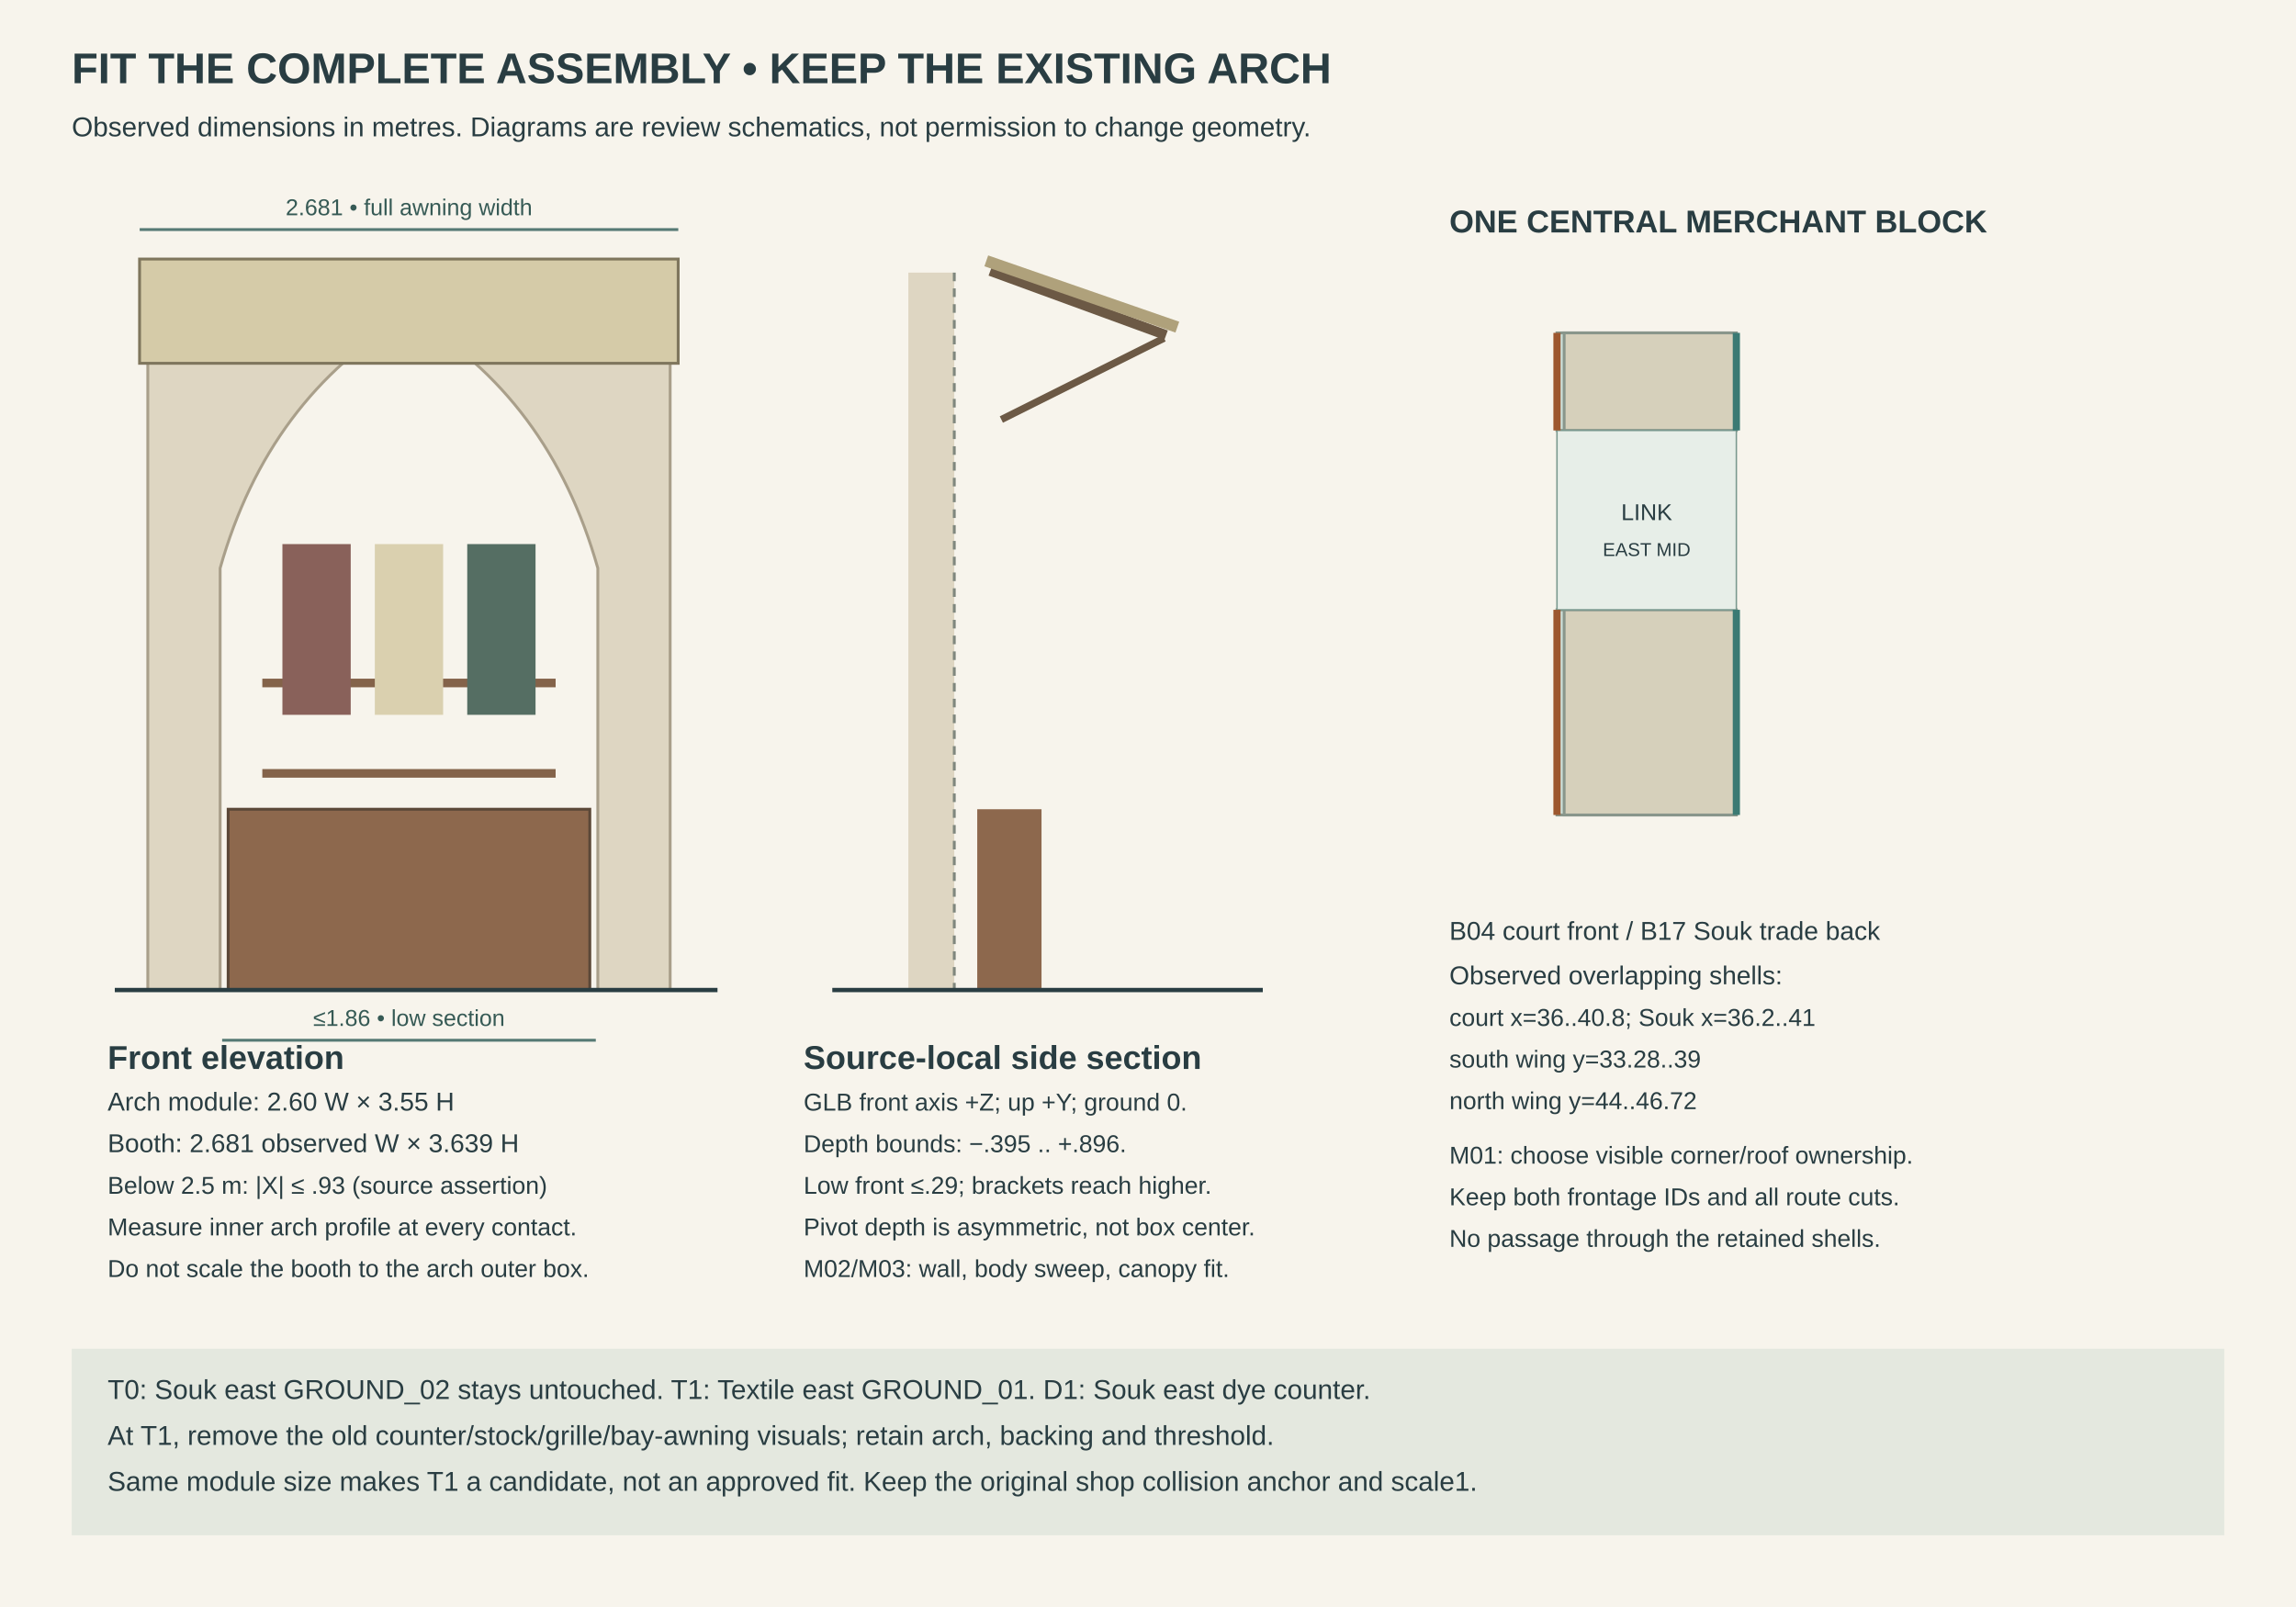
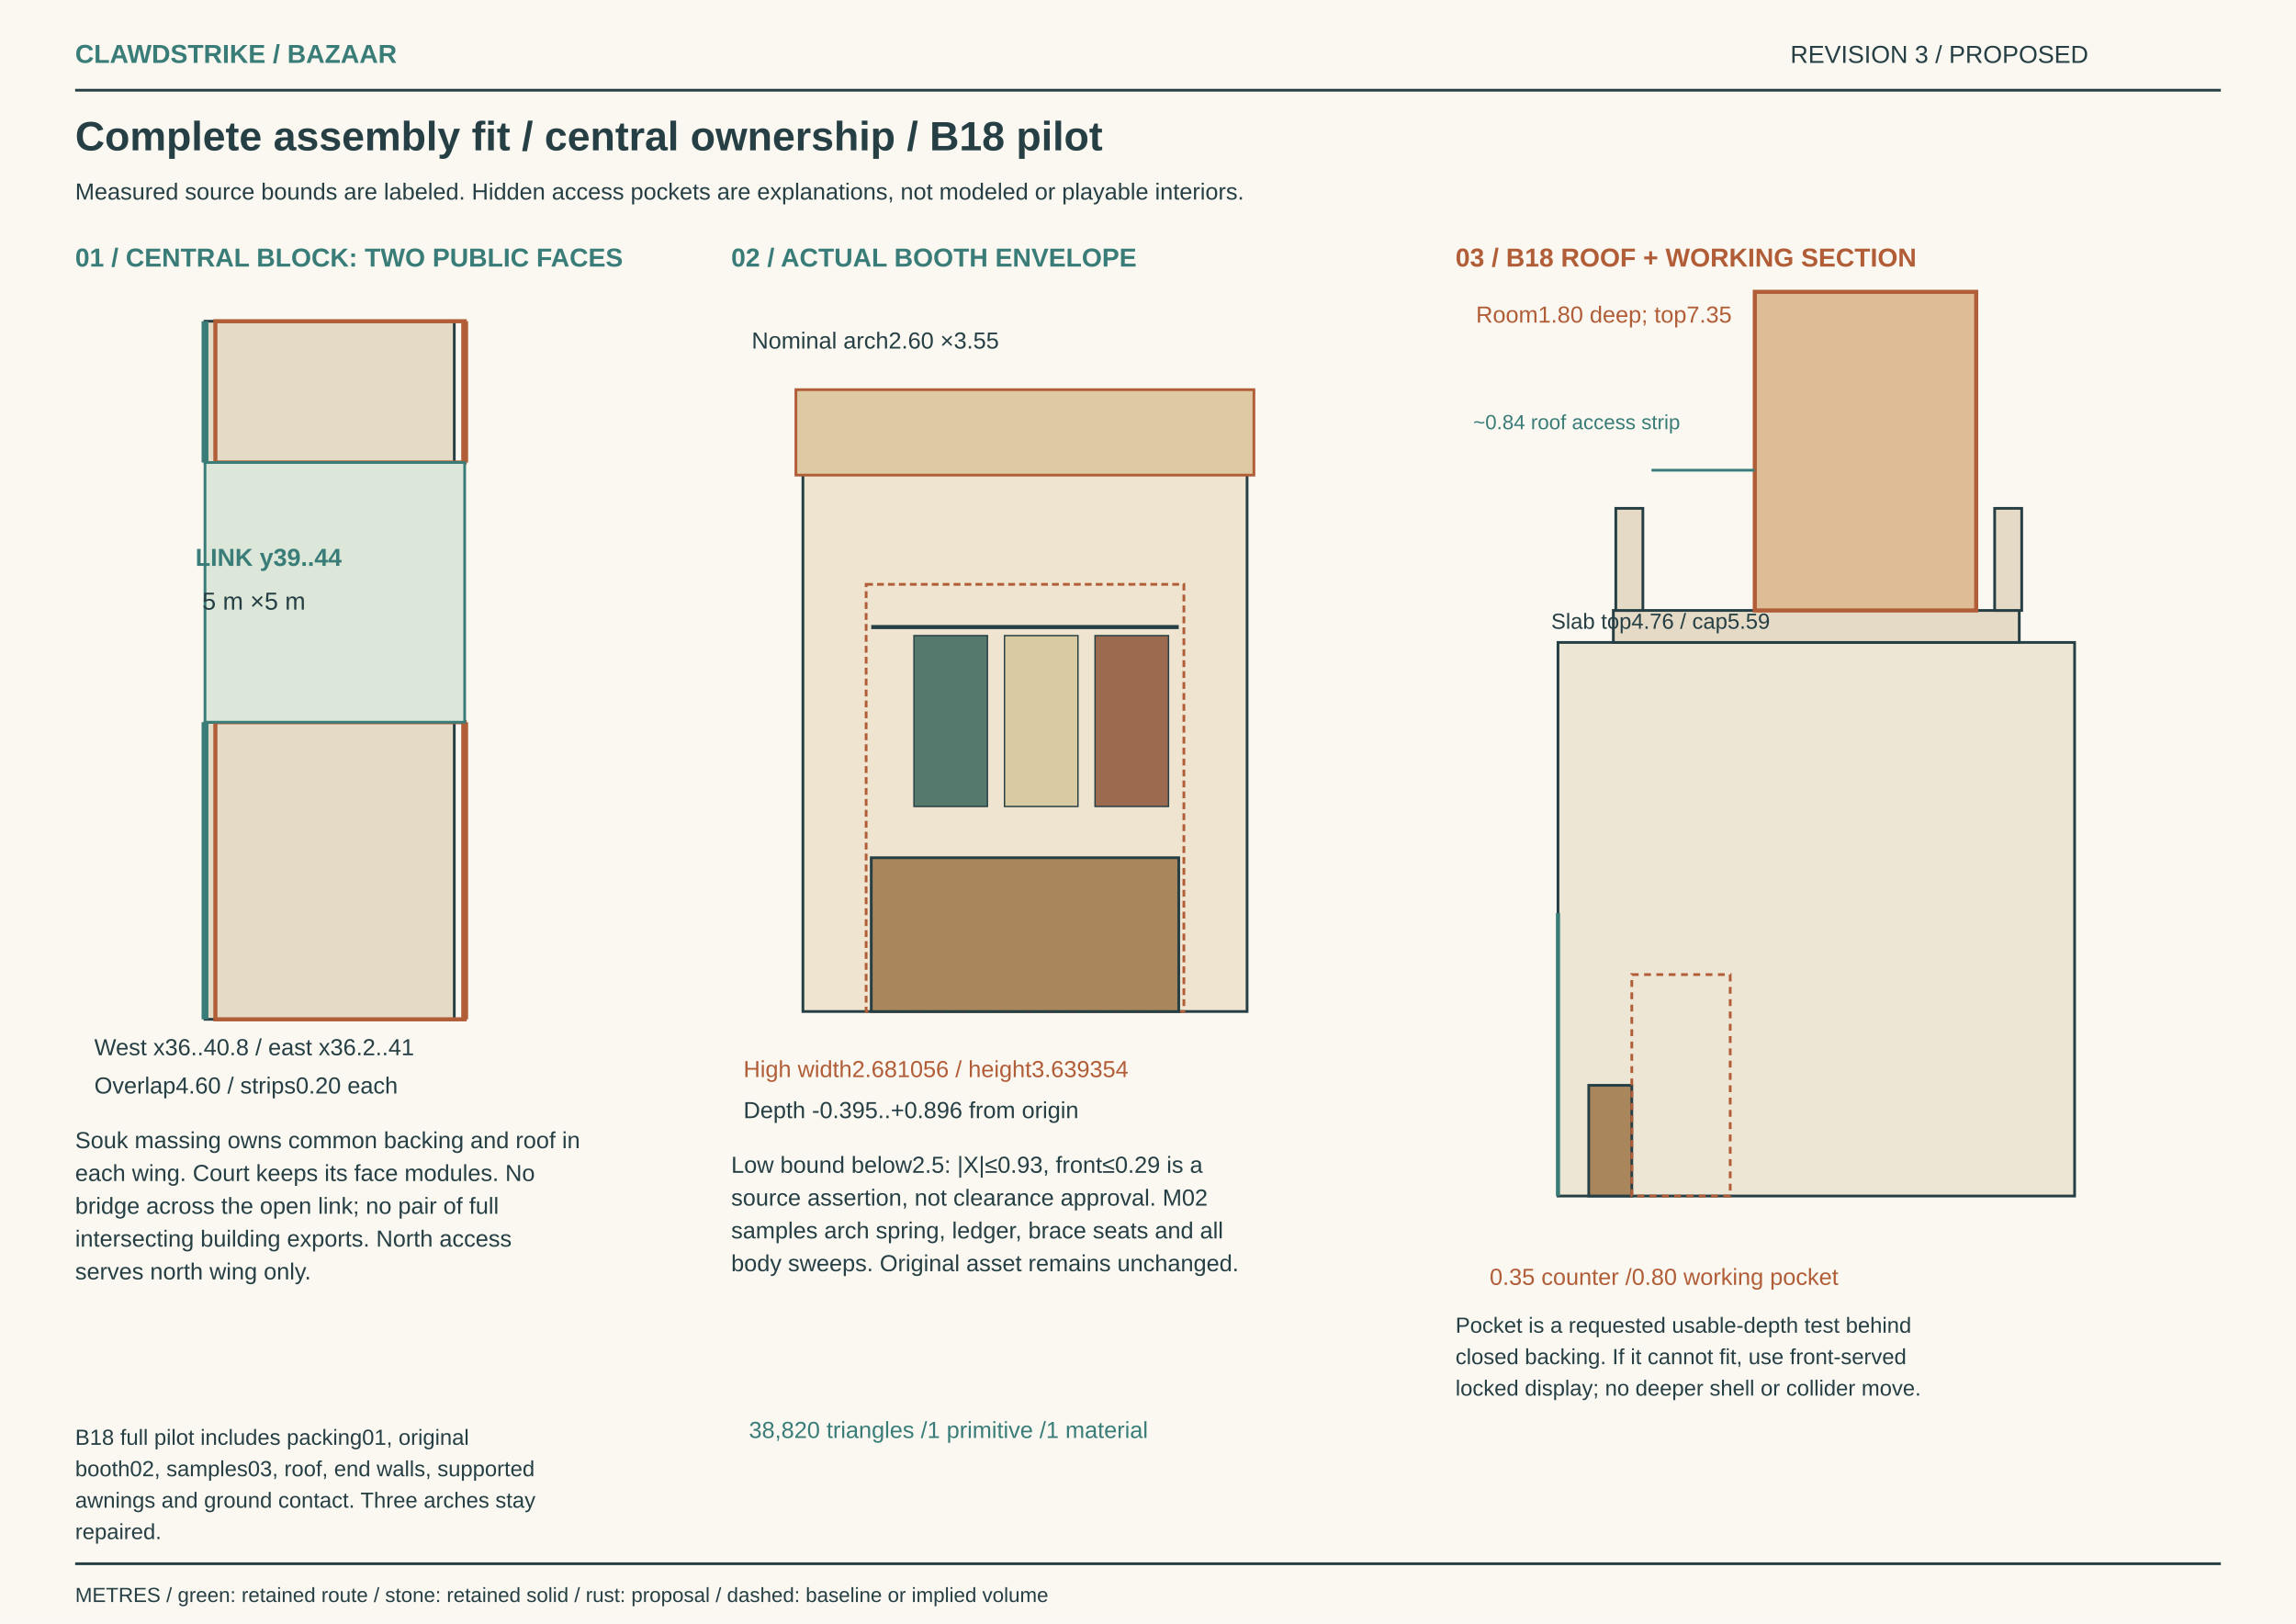
- <svg xmlns="http://www.w3.org/2000/svg" width="1600" height="1120" viewBox="0 0 1600 1120">
-   <style>text{font-family:Arial,sans-serif}</style>
-   <rect x="0" y="0" width="1600" height="1120" fill="#f7f4ec" stroke="none" stroke-width="1" />
-   <text x="50" y="58" font-size="30" fill="#293d42" font-weight="bold" text-anchor="start">FIT THE COMPLETE ASSEMBLY • KEEP THE EXISTING ARCH</text>
-   <text x="50" y="95" font-size="19" fill="#293d42" font-weight="normal" text-anchor="start">Observed dimensions in metres. Diagrams are review schematics, not permission to change geometry.</text>
-   <rect x="103.0" y="193.0" width="364.0" height="497.0" fill="#ded6c2" stroke="#a99f8a" stroke-width="2" />
-   <path d="M 153.4,690 L 153.4,396.0 Q 187.0,277.0 285,219.6 Q 383.0,277.0 416.6,396.0 L 416.6,690 Z" fill="#f7f4ec" stroke="#a99f8a" stroke-width="2" />
-   <rect x="159.0" y="564.0" width="252.0" height="126.0" fill="#8d684d" stroke="#5b4838" stroke-width="2" />
-   <rect x="182.8" y="536.0" width="204.4" height="6" fill="#84634a" stroke="none" stroke-width="1" />
-   <rect x="182.8" y="473.0" width="204.4" height="6" fill="#84634a" stroke="none" stroke-width="1" />
-   <rect x="196.8" y="379.2" width="47.6" height="119.0" fill="#89615a" stroke="none" stroke-width="1" />
-   <rect x="261.2" y="379.2" width="47.6" height="119.0" fill="#dad0af" stroke="none" stroke-width="1" />
-   <rect x="325.6" y="379.2" width="47.6" height="119.0" fill="#556e63" stroke="none" stroke-width="1" />
-   <path d="M 97.26 180.54 L 472.6 180.54 L 472.6 253.2 L 97.26 253.2 Z" fill="#d5cba8" stroke="#7f765d" stroke-width="2" />
-   <line x1="80" y1="690" x2="500" y2="690" stroke="#293d42" stroke-width="3" />
-   <text x="75" y="745" font-size="23" fill="#293d42" font-weight="bold" text-anchor="start">Front elevation</text>
-   <text x="75" y="774" font-size="18" fill="#293d42" font-weight="normal" text-anchor="start">Arch module: 2.60 W × 3.55 H</text>
-   <text x="75" y="803" font-size="18" fill="#293d42" font-weight="normal" text-anchor="start">Booth: 2.681 observed W × 3.639 H</text>
-   <text x="75" y="832" font-size="17" fill="#293d42" font-weight="normal" text-anchor="start">Below 2.5 m: |X| ≤ .93 (source assertion)</text>
-   <text x="75" y="861" font-size="17" fill="#293d42" font-weight="normal" text-anchor="start">Measure inner arch profile at every contact.</text>
-   <text x="75" y="890" font-size="17" fill="#293d42" font-weight="normal" text-anchor="start">Do not scale the booth to the arch outer box.</text>
-   <line x1="97.33" y1="160" x2="472.67" y2="160" stroke="#567a75" stroke-width="2" />
-   <text x="285" y="150" font-size="16" fill="#365a55" font-weight="normal" text-anchor="middle">2.681 • full awning width</text>
-   <line x1="154.8" y1="725" x2="415.2" y2="725" stroke="#567a75" stroke-width="2" />
-   <text x="285" y="715" font-size="16" fill="#365a55" font-weight="normal" text-anchor="middle">≤1.86 • low section</text>
-   <rect x="633" y="190" width="32" height="500" fill="#ded6c2" stroke="none" stroke-width="1" />
-   <line x1="665" y1="190" x2="665" y2="690" stroke="#7f877e" stroke-width="2" stroke-dasharray="6 5" />
-   <rect x="681.0" y="564.0" width="44.8" height="126.0" fill="#8d684d" stroke="none" stroke-width="1" />
-   <line x1="690.1" y1="188.8" x2="812.6" y2="233.6" stroke="#6c5945" stroke-width="7" />
-   <line x1="697.8" y1="292.4" x2="811.2" y2="235.7" stroke="#6c5945" stroke-width="5" />
-   <line x1="687.3" y1="181.8" x2="820.44" y2="228.0" stroke="#afa17b" stroke-width="8" />
-   <line x1="580" y1="690" x2="880" y2="690" stroke="#293d42" stroke-width="3" />
-   <text x="560" y="745" font-size="23" fill="#293d42" font-weight="bold" text-anchor="start">Source-local side section</text>
-   <text x="560" y="774" font-size="17" fill="#293d42" font-weight="normal" text-anchor="start">GLB front axis +Z; up +Y; ground 0.</text>
-   <text x="560" y="803" font-size="17" fill="#293d42" font-weight="normal" text-anchor="start">Depth bounds: −.395 .. +.896.</text>
-   <text x="560" y="832" font-size="17" fill="#293d42" font-weight="normal" text-anchor="start">Low front ≤.29; brackets reach higher.</text>
-   <text x="560" y="861" font-size="17" fill="#293d42" font-weight="normal" text-anchor="start">Pivot depth is asymmetric, not box center.</text>
-   <text x="560" y="890" font-size="17" fill="#293d42" font-weight="normal" text-anchor="start">M02/M03: wall, body sweep, canopy fit.</text>
-   <rect x="1085" y="425.0" width="120.0" height="143.0" fill="#ccdfd8" stroke="#89968b" stroke-width="2" />
-   <rect x="1090.0" y="425.0" width="120.0" height="143.0" fill="#d6d0bb" stroke="#89968b" stroke-width="2" />
-   <rect x="1085" y="232" width="120.0" height="68.0" fill="#ccdfd8" stroke="#89968b" stroke-width="2" />
-   <rect x="1090.0" y="232" width="120.0" height="68.0" fill="#d6d0bb" stroke="#89968b" stroke-width="2" />
-   <rect x="1085" y="300" width="125" height="125" fill="#e7eee8" stroke="#79988e" stroke-width="1" />
-   <text x="1147.5" y="362.5" font-size="16" fill="#293d42" font-weight="normal" text-anchor="middle">LINK</text>
-   <text x="1147.5" y="387.5" font-size="13" fill="#293d42" font-weight="normal" text-anchor="middle">EAST MID</text>
-   <line x1="1085" y1="568.0" x2="1085" y2="425" stroke="#9d572e" stroke-width="5" />
-   <line x1="1210" y1="568.0" x2="1210" y2="425" stroke="#3b7a73" stroke-width="5" />
-   <line x1="1085" y1="300" x2="1085" y2="232" stroke="#9d572e" stroke-width="5" />
-   <line x1="1210" y1="300" x2="1210" y2="232" stroke="#3b7a73" stroke-width="5" />
-   <text x="1010" y="162" font-size="22" fill="#293d42" font-weight="bold" text-anchor="start">ONE CENTRAL MERCHANT BLOCK</text>
-   <text x="1010" y="655" font-size="18" fill="#293d42" font-weight="normal" text-anchor="start">B04 court front  /  B17 Souk trade back</text>
-   <text x="1010" y="686" font-size="18" fill="#293d42" font-weight="normal" text-anchor="start">Observed overlapping shells:</text>
-   <text x="1010" y="715" font-size="17" fill="#293d42" font-weight="normal" text-anchor="start">court x=36..40.8; Souk x=36.2..41</text>
-   <text x="1010" y="744" font-size="17" fill="#293d42" font-weight="normal" text-anchor="start">south wing y=33.28..39</text>
-   <text x="1010" y="773" font-size="17" fill="#293d42" font-weight="normal" text-anchor="start">north wing y=44..46.72</text>
-   <text x="1010" y="811" font-size="17" fill="#293d42" font-weight="normal" text-anchor="start">M01: choose visible corner/roof ownership.</text>
-   <text x="1010" y="840" font-size="17" fill="#293d42" font-weight="normal" text-anchor="start">Keep both frontage IDs and all route cuts.</text>
-   <text x="1010" y="869" font-size="17" fill="#293d42" font-weight="normal" text-anchor="start">No passage through the retained shells.</text>
-   <rect x="50" y="940" width="1500" height="130" fill="#e4e8df" stroke="none" stroke-width="1" />
-   <text x="75" y="975" font-size="19" fill="#293d42" font-weight="normal" text-anchor="start">T0: Souk east GROUND_02 stays untouched. T1: Textile east GROUND_01. D1: Souk east dye counter.</text>
-   <text x="75" y="1007" font-size="19" fill="#293d42" font-weight="normal" text-anchor="start">At T1, remove the old counter/stock/grille/bay-awning visuals; retain arch, backing and threshold.</text>
-   <text x="75" y="1039" font-size="19" fill="#293d42" font-weight="normal" text-anchor="start">Same module size makes T1 a candidate, not an approved fit. Keep the original shop collision anchor and scale1.</text>
+ <svg xmlns="http://www.w3.org/2000/svg" width="1680" height="1188" viewBox="0 0 1680 1188">
+   <rect x="0" y="0" width="1680" height="1188" fill="#faf8f1" stroke="none" stroke-width="1" stroke-dasharray="" />
+   <text x="55" y="46" font-family="Arial" font-size="19" fill="#397c78" font-weight="bold">CLAWDSTRIKE / BAZAAR</text>
+   <text x="1310" y="46" font-family="Arial" font-size="18" fill="#263f44" font-weight="normal">REVISION 3 / PROPOSED</text>
+   <line x1="55" y1="66" x2="1625" y2="66" stroke="#263f44" stroke-width="2" stroke-dasharray="" />
+   <text x="55" y="110" font-family="Arial" font-size="30" fill="#263f44" font-weight="bold">Complete assembly fit / central ownership / B18 pilot</text>
+   <text x="55" y="146" font-family="Arial" font-size="17" fill="#263f44" font-weight="normal">Measured source bounds are labeled. Hidden access pockets are explanations, not modeled or playable interiors.</text>
+   <text x="55" y="195" font-family="Arial" font-size="19" fill="#397c78" font-weight="bold">01 / CENTRAL BLOCK: TWO PUBLIC FACES</text>
+   <rect x="150" y="528.36" width="182.4" height="217.36" fill="#e4dac6" stroke="#263f44" stroke-width="2" stroke-dasharray="" />
+   <rect x="157.6" y="528.36" width="182.4" height="217.36" fill="none" stroke="#b15d37" stroke-width="3" stroke-dasharray="" />
+   <line x1="150" y1="528.36" x2="150" y2="745.72" stroke="#397c78" stroke-width="5" stroke-dasharray="" />
+   <line x1="340" y1="528.36" x2="340" y2="745.72" stroke="#b15d37" stroke-width="5" stroke-dasharray="" />
+   <rect x="150" y="235.0" width="182.4" height="103.36" fill="#e4dac6" stroke="#263f44" stroke-width="2" stroke-dasharray="" />
+   <rect x="157.6" y="235.0" width="182.4" height="103.36" fill="none" stroke="#b15d37" stroke-width="3" stroke-dasharray="" />
+   <line x1="150" y1="235.0" x2="150" y2="338.36" stroke="#397c78" stroke-width="5" stroke-dasharray="" />
+   <line x1="340" y1="235.0" x2="340" y2="338.36" stroke="#b15d37" stroke-width="5" stroke-dasharray="" />
+   <rect x="150" y="338.36" width="190" height="190" fill="#dce7d9" stroke="#397c78" stroke-width="2" stroke-dasharray="" />
+   <text x="143" y="414" font-family="Arial" font-size="18" fill="#397c78" font-weight="bold">LINK y39..44</text>
+   <text x="148" y="446" font-family="Arial" font-size="18" fill="#263f44" font-weight="normal">5 m ×5 m</text>
+   <text x="69" y="772" font-family="Arial" font-size="17" fill="#263f44" font-weight="normal">West x36..40.8 / east x36.2..41</text>
+   <text x="69" y="800" font-family="Arial" font-size="17" fill="#263f44" font-weight="normal">Overlap4.60 / strips0.20 each</text>
+   <text x="55" y="840" font-family="Arial" font-size="17" fill="#263f44" font-weight="normal">Souk massing owns common backing and roof in</text>
+   <text x="55" y="864" font-family="Arial" font-size="17" fill="#263f44" font-weight="normal">each wing. Court keeps its face modules. No</text>
+   <text x="55" y="888" font-family="Arial" font-size="17" fill="#263f44" font-weight="normal">bridge across the open link; no pair of full</text>
+   <text x="55" y="912" font-family="Arial" font-size="17" fill="#263f44" font-weight="normal">intersecting building exports. North access</text>
+   <text x="55" y="936" font-family="Arial" font-size="17" fill="#263f44" font-weight="normal">serves north wing only.</text>
+   <text x="535" y="195" font-family="Arial" font-size="19" fill="#397c78" font-weight="bold">02 / ACTUAL BOOTH ENVELOPE</text>
+   <rect x="587.5" y="296.25" width="325.0" height="443.75" fill="#eee4d0" stroke="#263f44" stroke-width="2" stroke-dasharray="" />
+   <text x="550" y="255" font-family="Arial" font-size="17" fill="#263f44" font-weight="normal">Nominal arch2.60 ×3.55</text>
+   <rect x="582.368" y="285.081" width="335.132" height="62.5" fill="#decaa2" stroke="#b15d37" stroke-width="2" stroke-dasharray="" />
+   <rect x="633.75" y="427.5" width="232.5" height="312.5" fill="none" stroke="#b15d37" stroke-width="2" stroke-dasharray="5 3" />
+   <rect x="637.5" y="627.5" width="225.0" height="112.5" fill="#aa865d" stroke="#263f44" stroke-width="2" stroke-dasharray="" />
+   <line x1="637.5" y1="458.75" x2="862.5" y2="458.75" stroke="#263f44" stroke-width="3" stroke-dasharray="" />
+   <rect x="668.75" y="465.0" width="53.75" height="125.0" fill="#56796e" stroke="#263f44" stroke-width="1" stroke-dasharray="" />
+   <rect x="735.0" y="465.0" width="53.75" height="125.0" fill="#d9caa1" stroke="#263f44" stroke-width="1" stroke-dasharray="" />
+   <rect x="801.25" y="465.0" width="53.75" height="125.0" fill="#9c6a4f" stroke="#263f44" stroke-width="1" stroke-dasharray="" />
+   <text x="544" y="788" font-family="Arial" font-size="17" fill="#b15d37" font-weight="normal">High width2.681056 / height3.639354</text>
+   <text x="544" y="818" font-family="Arial" font-size="17" fill="#263f44" font-weight="normal">Depth -0.395..+0.896 from origin</text>
+   <text x="535" y="858" font-family="Arial" font-size="17" fill="#263f44" font-weight="normal">Low bound below2.5: |X|≤0.93, front≤0.29 is a</text>
+   <text x="535" y="882" font-family="Arial" font-size="17" fill="#263f44" font-weight="normal">source assertion, not clearance approval. M02</text>
+   <text x="535" y="906" font-family="Arial" font-size="17" fill="#263f44" font-weight="normal">samples arch spring, ledger, brace seats and all</text>
+   <text x="535" y="930" font-family="Arial" font-size="17" fill="#263f44" font-weight="normal">body sweeps. Original asset remains unchanged.</text>
+   <text x="548" y="1052" font-family="Arial" font-size="17" fill="#397c78" font-weight="normal">38,820 triangles /1 primitive /1 material</text>
+   <text x="1065" y="195" font-family="Arial" font-size="19" fill="#b15d37" font-weight="bold">03 / B18 ROOF + WORKING SECTION</text>
+   <rect x="1140.0" y="470.0" width="378.0" height="405.0" fill="#eee6d4" stroke="#263f44" stroke-width="2" stroke-dasharray="" />
+   <rect x="1180.5" y="446.6" width="297.0" height="23.4" fill="#e4dac6" stroke="#263f44" stroke-width="2" stroke-dasharray="" />
+   <rect x="1182.3" y="371.9" width="19.8" height="74.7" fill="#e4dac6" stroke="#263f44" stroke-width="2" stroke-dasharray="" />
+   <rect x="1459.5" y="371.9" width="19.8" height="74.7" fill="#e4dac6" stroke="#263f44" stroke-width="2" stroke-dasharray="" />
+   <rect x="1284.0" y="213.5" width="162.0" height="233.1" fill="#ddbc96" stroke="#b15d37" stroke-width="3" stroke-dasharray="" />
+   <text x="1080" y="236" font-family="Arial" font-size="17" fill="#b15d37" font-weight="normal">Room1.80 deep; top7.35</text>
+   <line x1="1208.4" y1="344.0" x2="1284.0" y2="344.0" stroke="#397c78" stroke-width="2" stroke-dasharray="" />
+   <text x="1078" y="314" font-family="Arial" font-size="15" fill="#397c78" font-weight="normal">~0.84 roof access strip</text>
+   <text x="1135" y="460" font-family="Arial" font-size="16" fill="#263f44" font-weight="normal">Slab top4.76 / cap5.59</text>
+   <rect x="1162.5" y="794.0" width="31.5" height="81.0" fill="#aa865d" stroke="#263f44" stroke-width="2" stroke-dasharray="" />
+   <rect x="1194" y="713.0" width="72.0" height="162.0" fill="none" stroke="#b15d37" stroke-width="2" stroke-dasharray="5 4" />
+   <line x1="1140.0" y1="668.0" x2="1140.0" y2="875" stroke="#397c78" stroke-width="3" stroke-dasharray="" />
+   <text x="1090" y="940" font-family="Arial" font-size="17" fill="#b15d37" font-weight="normal">0.35 counter /0.80 working pocket</text>
+   <text x="1065" y="975" font-family="Arial" font-size="16" fill="#263f44" font-weight="normal">Pocket is a requested usable-depth test behind</text>
+   <text x="1065" y="998" font-family="Arial" font-size="16" fill="#263f44" font-weight="normal">closed backing. If it cannot fit, use front-served</text>
+   <text x="1065" y="1021" font-family="Arial" font-size="16" fill="#263f44" font-weight="normal">locked display; no deeper shell or collider move.</text>
+   <text x="55" y="1057" font-family="Arial" font-size="16" fill="#263f44" font-weight="normal">B18 full pilot includes packing01, original</text>
+   <text x="55" y="1080" font-family="Arial" font-size="16" fill="#263f44" font-weight="normal">booth02, samples03, roof, end walls, supported</text>
+   <text x="55" y="1103" font-family="Arial" font-size="16" fill="#263f44" font-weight="normal">awnings and ground contact. Three arches stay</text>
+   <text x="55" y="1126" font-family="Arial" font-size="16" fill="#263f44" font-weight="normal">repaired.</text>
+   <line x1="55" y1="1144" x2="1625" y2="1144" stroke="#263f44" stroke-width="2" stroke-dasharray="" />
+   <text x="55" y="1172" font-family="Arial" font-size="15" fill="#263f44" font-weight="normal">METRES / green: retained route / stone: retained solid / rust: proposal / dashed: baseline or implied volume</text>
</svg>
